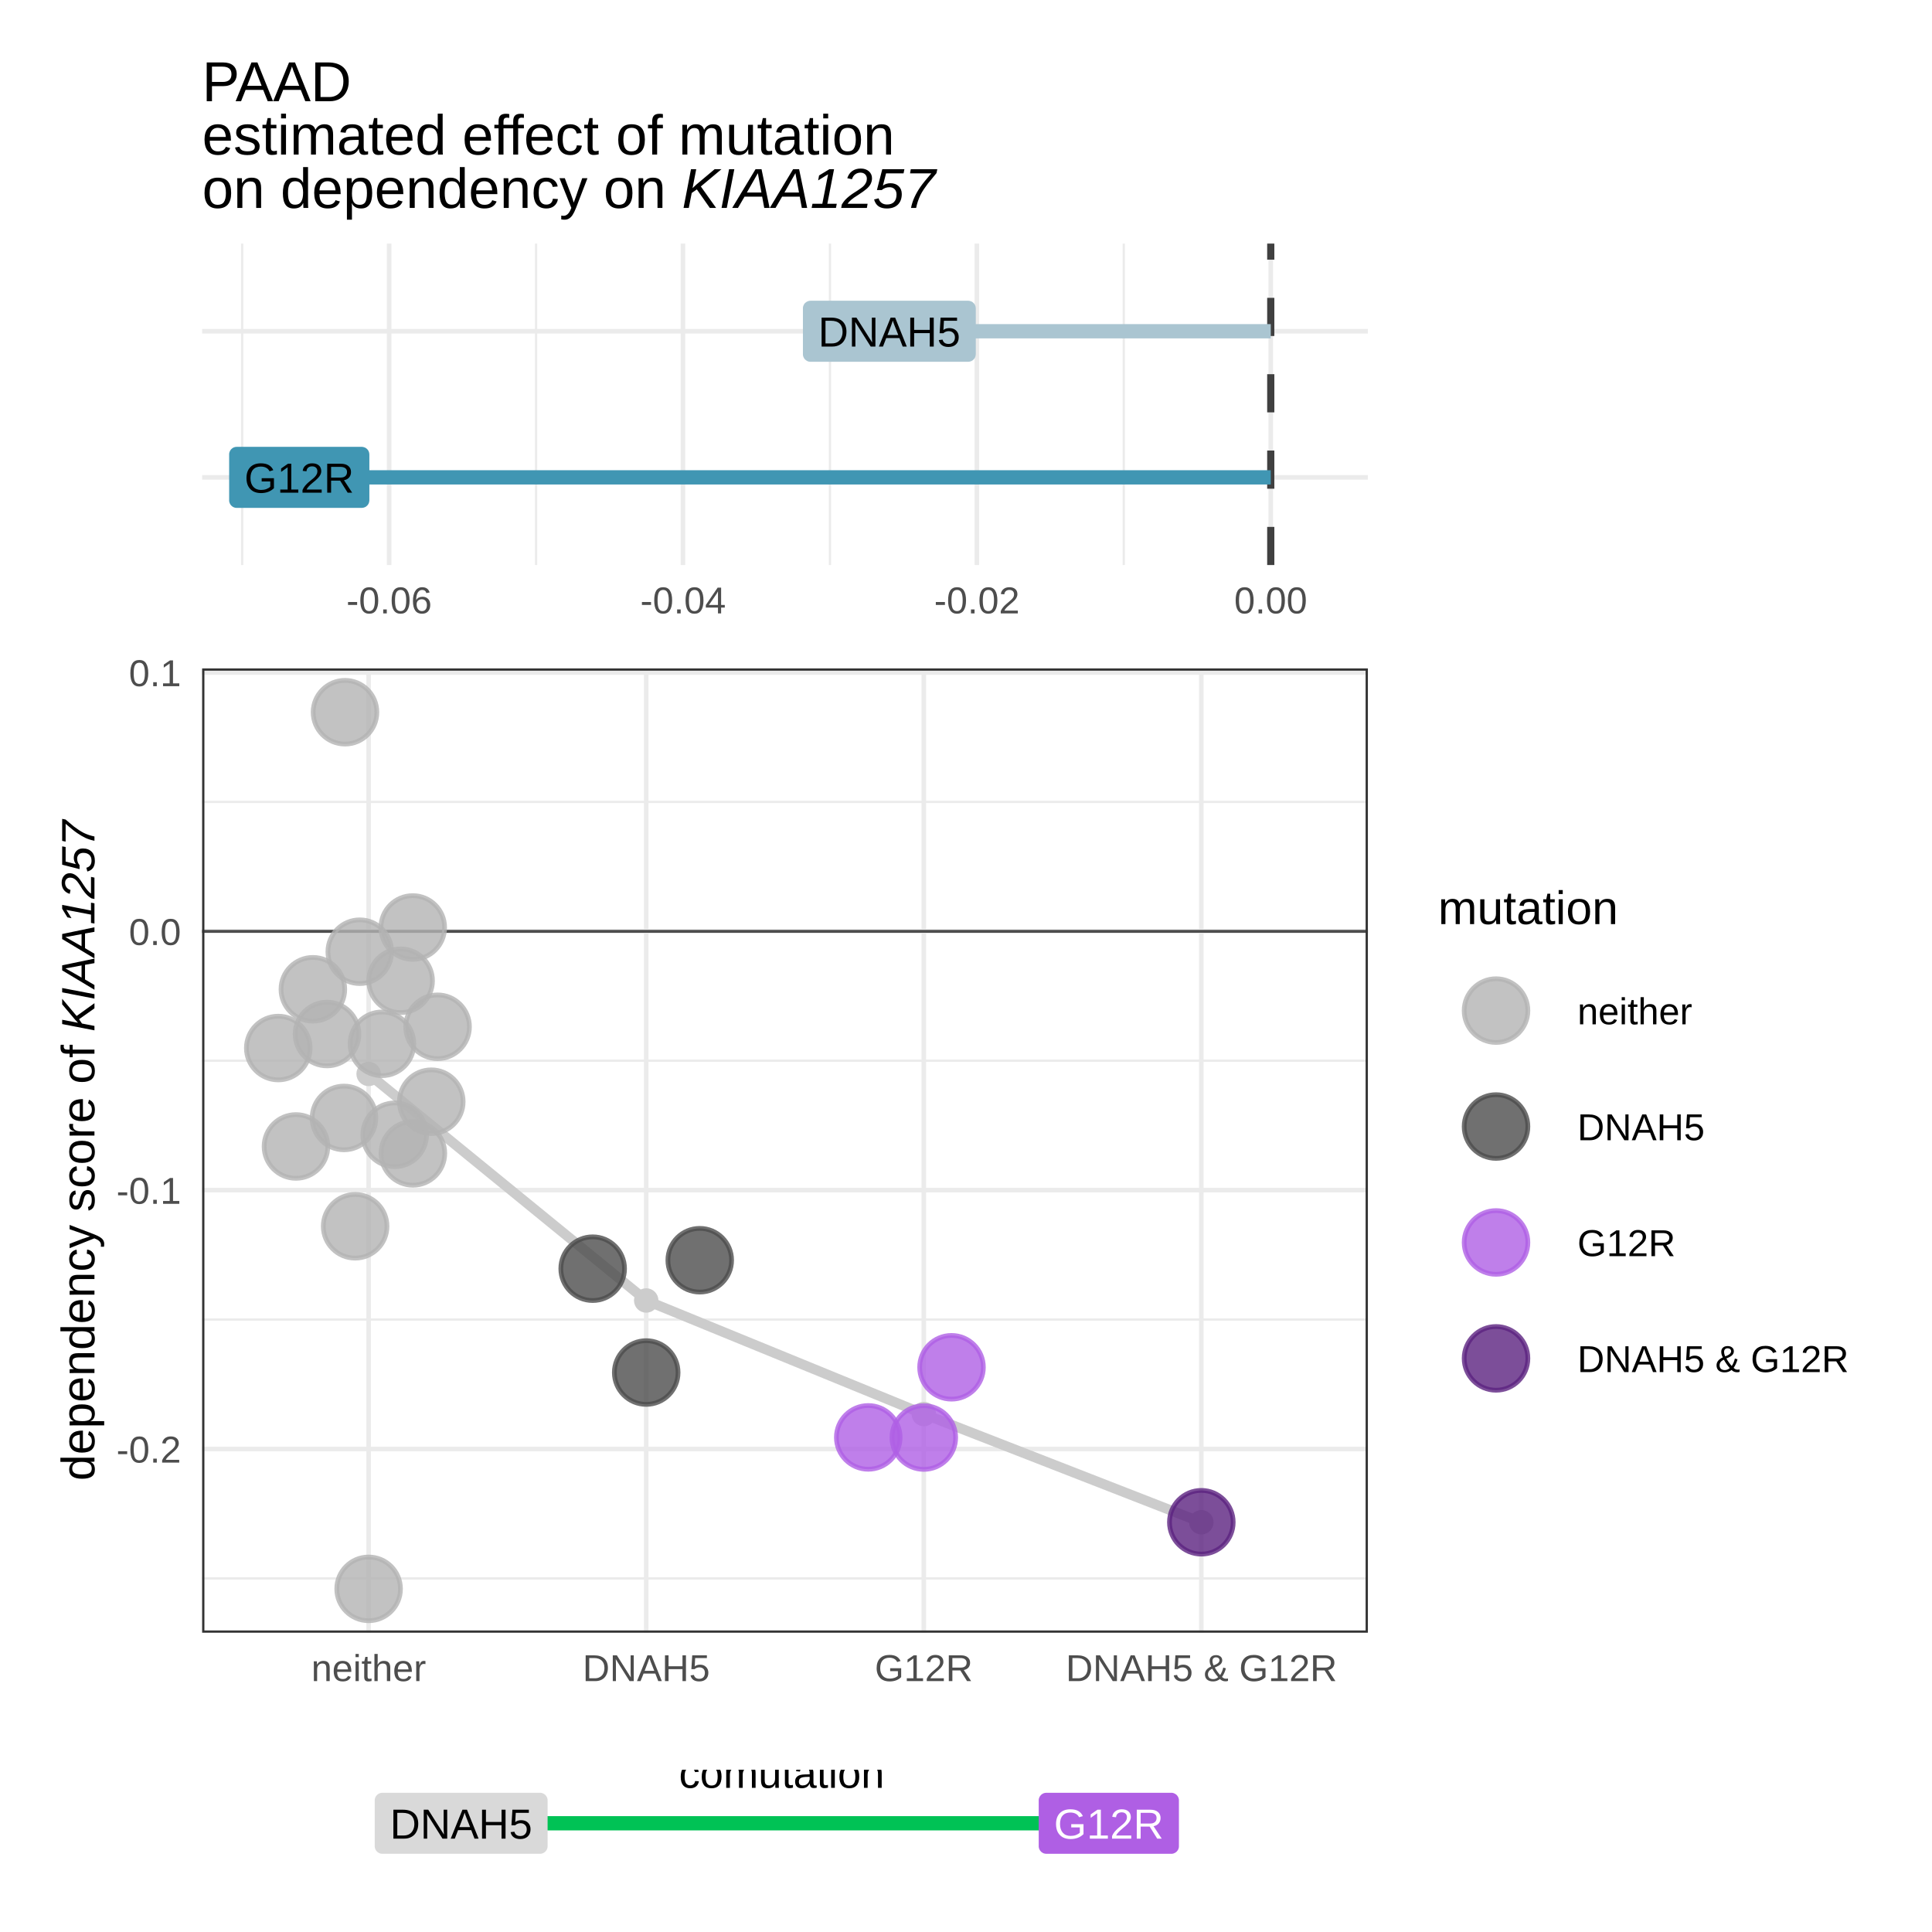
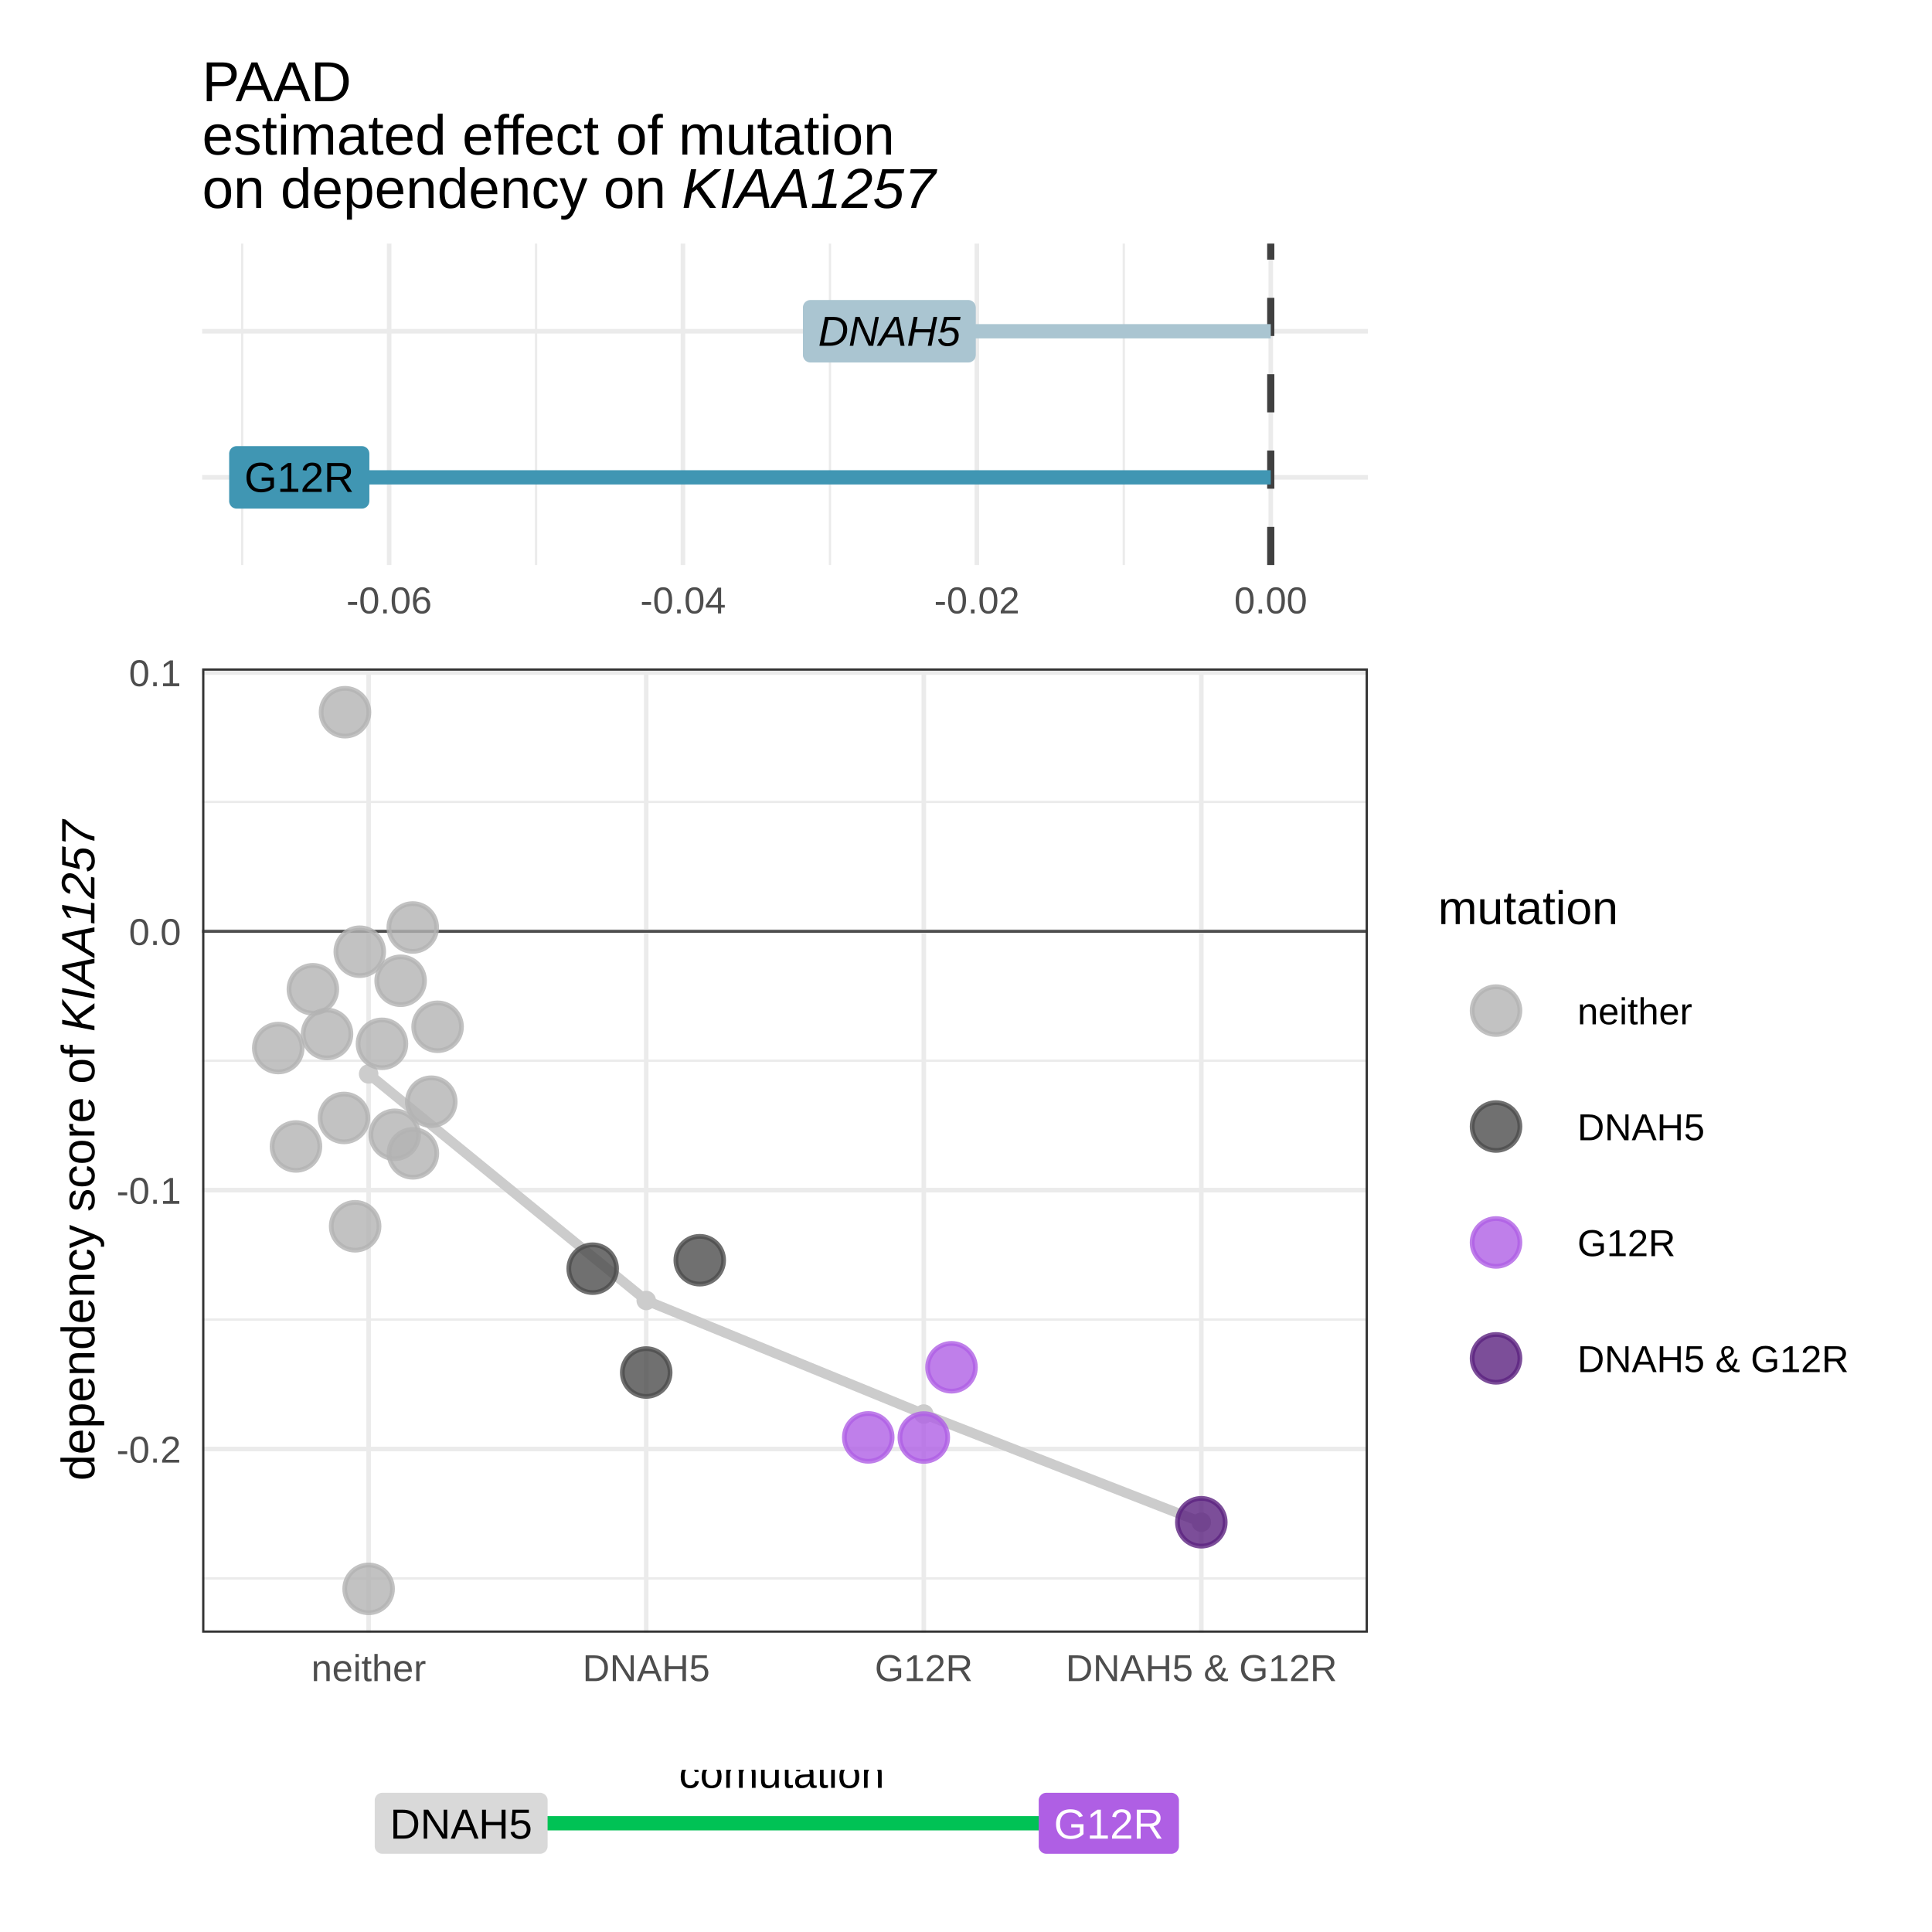
<svg xmlns="http://www.w3.org/2000/svg" viewBox="0 0 288.00 288.00">
  <defs>
    <style type="text/css">
    line, polyline, polygon, path, rect, circle {
      fill: none;
      stroke: #000000;
      stroke-linecap: round;
      stroke-linejoin: round;
      stroke-miterlimit: 10.00;
    }
  </style>
  </defs>
  <rect width="100%" height="100%" style="stroke: none; fill: #FFFFFF;" />
  <rect x="0.00" y="0.00" width="288.00" height="288.00" style="stroke-width: 1.07; stroke: #FFFFFF; fill: #FFFFFF;" />
  <defs>
    <clipPath id="cpNS40OHwyODIuNTJ8OTYuMTV8NS40OA==">
      <rect x="5.48" y="5.48" width="277.04" height="90.67" />
    </clipPath>
  </defs>
  <defs>
    <clipPath id="cpMC4wMHwyODguMDB8Mjg4LjAwfDAuMDA=">
      <rect x="0.00" y="0.00" width="288.00" height="288.00" />
    </clipPath>
  </defs>
  <defs>
    <clipPath id="cpMzAuMTN8MjAzLjkxfDg0LjIzfDM2LjMx">
      <rect x="30.13" y="36.31" width="173.78" height="47.92" />
    </clipPath>
  </defs>
  <polyline points="36.10,84.23 36.10,36.31 " style="stroke-width: 0.34; stroke: #EBEBEB; stroke-linecap: butt;" clip-path="url(#cpMzAuMTN8MjAzLjkxfDg0LjIzfDM2LjMx)" />
  <polyline points="79.91,84.23 79.91,36.31 " style="stroke-width: 0.34; stroke: #EBEBEB; stroke-linecap: butt;" clip-path="url(#cpMzAuMTN8MjAzLjkxfDg0LjIzfDM2LjMx)" />
  <polyline points="123.72,84.23 123.72,36.31 " style="stroke-width: 0.34; stroke: #EBEBEB; stroke-linecap: butt;" clip-path="url(#cpMzAuMTN8MjAzLjkxfDg0LjIzfDM2LjMx)" />
  <polyline points="167.52,84.23 167.52,36.31 " style="stroke-width: 0.34; stroke: #EBEBEB; stroke-linecap: butt;" clip-path="url(#cpMzAuMTN8MjAzLjkxfDg0LjIzfDM2LjMx)" />
  <polyline points="30.13,71.16 203.91,71.16 " style="stroke-width: 0.68; stroke: #EBEBEB; stroke-linecap: butt;" clip-path="url(#cpMzAuMTN8MjAzLjkxfDg0LjIzfDM2LjMx)" />
  <polyline points="30.13,49.38 203.91,49.38 " style="stroke-width: 0.68; stroke: #EBEBEB; stroke-linecap: butt;" clip-path="url(#cpMzAuMTN8MjAzLjkxfDg0LjIzfDM2LjMx)" />
  <polyline points="58.01,84.23 58.01,36.31 " style="stroke-width: 0.68; stroke: #EBEBEB; stroke-linecap: butt;" clip-path="url(#cpMzAuMTN8MjAzLjkxfDg0LjIzfDM2LjMx)" />
  <polyline points="101.81,84.23 101.81,36.31 " style="stroke-width: 0.68; stroke: #EBEBEB; stroke-linecap: butt;" clip-path="url(#cpMzAuMTN8MjAzLjkxfDg0LjIzfDM2LjMx)" />
  <polyline points="145.62,84.23 145.62,36.31 " style="stroke-width: 0.68; stroke: #EBEBEB; stroke-linecap: butt;" clip-path="url(#cpMzAuMTN8MjAzLjkxfDg0LjIzfDM2LjMx)" />
  <polyline points="189.43,84.23 189.43,36.31 " style="stroke-width: 0.68; stroke: #EBEBEB; stroke-linecap: butt;" clip-path="url(#cpMzAuMTN8MjAzLjkxfDg0LjIzfDM2LjMx)" />
  <line x1="189.43" y1="84.23" x2="189.43" y2="36.31" style="stroke-width: 1.07; stroke: #404040; stroke-dasharray: 5.69,5.69; stroke-linecap: butt;" clip-path="url(#cpMzAuMTN8MjAzLjkxfDg0LjIzfDM2LjMx)" />
  <line x1="44.61" y1="71.16" x2="189.43" y2="71.16" style="stroke-width: 2.13; stroke: #4096B3; stroke-linecap: butt;" clip-path="url(#cpMzAuMTN8MjAzLjkxfDg0LjIzfDM2LjMx)" />
  <line x1="132.57" y1="49.38" x2="189.43" y2="49.38" style="stroke-width: 2.13; stroke: #AAC5D1; stroke-linecap: butt;" clip-path="url(#cpMzAuMTN8MjAzLjkxfDg0LjIzfDM2LjMx)" />
-   <polygon points="35.29,75.71 53.93,75.71 53.88,75.71 54.06,75.70 54.24,75.66 54.41,75.60 54.57,75.51 54.71,75.39 54.83,75.26 54.93,75.10 55.00,74.93 55.04,74.76 55.06,74.58 55.06,74.58 55.06,67.75 55.06,67.75 55.04,67.56 55.00,67.39 54.93,67.22 54.83,67.06 54.71,66.93 54.57,66.81 54.41,66.72 54.24,66.66 54.06,66.62 53.93,66.61 35.29,66.61 35.43,66.62 35.25,66.61 35.07,66.63 34.89,66.68 34.72,66.76 34.57,66.87 34.44,66.99 34.33,67.14 34.25,67.30 34.19,67.47 34.16,67.65 34.16,67.75 34.16,74.58 34.16,74.48 34.16,74.67 34.19,74.85 34.25,75.02 34.33,75.18 34.44,75.33 34.57,75.45 34.72,75.56 34.89,75.64 35.07,75.69 35.25,75.71 " style="stroke-width: 0.00; stroke: none; fill: #4096B3;" clip-path="url(#cpMzAuMTN8MjAzLjkxfDg0LjIzfDM2LjMx)" />
+   <polygon points="35.29,75.82 53.93,75.82 53.88,75.82 54.06,75.81 54.24,75.78 54.41,75.71 54.57,75.62 54.71,75.51 54.83,75.37 54.93,75.22 55.00,75.05 55.04,74.87 55.06,74.69 55.06,74.69 55.06,67.63 55.06,67.63 55.04,67.45 55.00,67.27 54.93,67.11 54.83,66.95 54.71,66.81 54.57,66.70 54.41,66.61 54.24,66.54 54.06,66.51 53.93,66.50 35.29,66.50 35.43,66.51 35.25,66.50 35.07,66.52 34.89,66.57 34.72,66.65 34.57,66.75 34.44,66.88 34.33,67.03 34.25,67.19 34.19,67.36 34.16,67.54 34.16,67.63 34.16,74.69 34.16,74.60 34.16,74.78 34.19,74.96 34.25,75.13 34.33,75.29 34.44,75.44 34.57,75.57 34.72,75.67 34.89,75.75 35.07,75.80 35.25,75.82 " style="stroke-width: 0.00; fill: #4096B3;" clip-path="url(#cpMzAuMTN8MjAzLjkxfDg0LjIzfDM2LjMx)" />
  <g clip-path="url(#cpMzAuMTN8MjAzLjkxfDg0LjIzfDM2LjMx)">
-     <text x="36.43" y="73.44" style="font-size: 6.26px; font-family: Arial;" textLength="16.37px" lengthAdjust="spacingAndGlyphs">G12R</text>
-   </g>
-   <polygon points="120.82,53.93 144.32,53.93 144.28,53.93 144.46,53.92 144.64,53.88 144.81,53.82 144.97,53.73 145.11,53.61 145.23,53.48 145.33,53.32 145.40,53.15 145.44,52.98 145.46,52.80 145.46,52.80 145.46,45.97 145.46,45.97 145.44,45.78 145.40,45.61 145.33,45.44 145.23,45.28 145.11,45.15 144.97,45.03 144.81,44.94 144.64,44.88 144.46,44.84 144.32,44.83 120.82,44.83 120.96,44.84 120.78,44.83 120.60,44.85 120.42,44.91 120.26,44.98 120.11,45.09 119.97,45.21 119.86,45.36 119.78,45.52 119.72,45.69 119.69,45.87 119.69,45.97 119.69,52.80 119.69,52.70 119.69,52.89 119.72,53.07 119.78,53.24 119.86,53.40 119.97,53.55 120.11,53.67 120.26,53.78 120.42,53.86 120.60,53.91 120.78,53.93 " style="stroke-width: 0.00; stroke: none; fill: #AAC5D1;" clip-path="url(#cpMzAuMTN8MjAzLjkxfDg0LjIzfDM2LjMx)" />
+     <text x="36.43" y="73.33" style="font-size: 6.26px; font-family: Arial;" textLength="16.37px" lengthAdjust="spacingAndGlyphs">G12R</text>
+   </g>
+   <polygon points="120.82,54.04 144.32,54.04 144.28,54.04 144.46,54.03 144.64,54.00 144.81,53.93 144.97,53.84 145.11,53.73 145.23,53.59 145.33,53.44 145.40,53.27 145.44,53.09 145.46,52.91 145.46,52.91 145.46,45.85 145.46,45.85 145.44,45.67 145.40,45.49 145.33,45.33 145.23,45.17 145.11,45.03 144.97,44.92 144.81,44.83 144.64,44.76 144.46,44.73 144.32,44.72 120.82,44.72 120.96,44.73 120.78,44.72 120.60,44.74 120.42,44.79 120.26,44.87 120.11,44.97 119.97,45.10 119.86,45.25 119.78,45.41 119.72,45.58 119.69,45.76 119.69,45.85 119.69,52.91 119.69,52.82 119.69,53.00 119.72,53.18 119.78,53.35 119.86,53.51 119.97,53.66 120.11,53.79 120.26,53.89 120.42,53.97 120.60,54.02 120.78,54.04 " style="stroke-width: 0.00; fill: #AAC5D1;" clip-path="url(#cpMzAuMTN8MjAzLjkxfDg0LjIzfDM2LjMx)" />
  <g clip-path="url(#cpMzAuMTN8MjAzLjkxfDg0LjIzfDM2LjMx)">
-     <text x="121.96" y="51.66" style="font-size: 6.26px; font-family: Arial;" textLength="21.23px" lengthAdjust="spacingAndGlyphs">DNAH5</text>
+     <text x="121.96" y="51.55" style="font-size: 6.26px; font-style: italic; font-family: Arial;" textLength="21.23px" lengthAdjust="spacingAndGlyphs">DNAH5</text>
  </g>
  <defs>
    <clipPath id="cpMC4wMHwyODguMDB8Mjg4LjAwfDAuMDA=">
      <rect x="0.00" y="0.00" width="288.00" height="288.00" />
    </clipPath>
  </defs>
  <g clip-path="url(#cpMC4wMHwyODguMDB8Mjg4LjAwfDAuMDA=)">
    <text x="51.63" y="91.44" style="font-size: 5.60px; fill: #4D4D4D; font-family: Arial;" textLength="12.75px" lengthAdjust="spacingAndGlyphs">-0.06</text>
  </g>
  <g clip-path="url(#cpMC4wMHwyODguMDB8Mjg4LjAwfDAuMDA=)">
    <text x="95.44" y="91.44" style="font-size: 5.60px; fill: #4D4D4D; font-family: Arial;" textLength="12.75px" lengthAdjust="spacingAndGlyphs">-0.04</text>
  </g>
  <g clip-path="url(#cpMC4wMHwyODguMDB8Mjg4LjAwfDAuMDA=)">
    <text x="139.25" y="91.44" style="font-size: 5.60px; fill: #4D4D4D; font-family: Arial;" textLength="12.75px" lengthAdjust="spacingAndGlyphs">-0.02</text>
  </g>
  <g clip-path="url(#cpMC4wMHwyODguMDB8Mjg4LjAwfDAuMDA=)">
    <text x="183.98" y="91.44" style="font-size: 5.60px; fill: #4D4D4D; font-family: Arial;" textLength="10.89px" lengthAdjust="spacingAndGlyphs">0.00</text>
  </g>
  <g clip-path="url(#cpMC4wMHwyODguMDB8Mjg4LjAwfDAuMDA=)">
    <text x="30.13" y="15.09" style="font-size: 8.40px; font-family: Arial;" textLength="22.89px" lengthAdjust="spacingAndGlyphs">PAAD</text>
  </g>
  <g clip-path="url(#cpMC4wMHwyODguMDB8Mjg4LjAwfDAuMDA=)">
    <text x="30.13" y="23.04" style="font-size: 8.40px; font-family: Arial;" textLength="36.44px" lengthAdjust="spacingAndGlyphs">estimated</text>
  </g>
  <g clip-path="url(#cpMC4wMHwyODguMDB8Mjg4LjAwfDAuMDA=)">
    <text x="68.90" y="23.04" style="font-size: 8.40px; font-family: Arial;" textLength="20.56px" lengthAdjust="spacingAndGlyphs">effect</text>
  </g>
  <g clip-path="url(#cpMC4wMHwyODguMDB8Mjg4LjAwfDAuMDA=)">
    <text x="91.80" y="23.04" style="font-size: 8.40px; font-family: Arial;" textLength="7.01px" lengthAdjust="spacingAndGlyphs">of</text>
  </g>
  <g clip-path="url(#cpMC4wMHwyODguMDB8Mjg4LjAwfDAuMDA=)">
    <text x="101.15" y="23.04" style="font-size: 8.40px; font-family: Arial;" textLength="32.24px" lengthAdjust="spacingAndGlyphs">mutation</text>
  </g>
  <g clip-path="url(#cpMC4wMHwyODguMDB8Mjg4LjAwfDAuMDA=)">
    <text x="30.13" y="31.00" style="font-size: 8.40px; font-family: Arial;" textLength="9.35px" lengthAdjust="spacingAndGlyphs">on</text>
  </g>
  <g clip-path="url(#cpMC4wMHwyODguMDB8Mjg4LjAwfDAuMDA=)">
    <text x="41.81" y="31.00" style="font-size: 8.40px; font-family: Arial;" textLength="45.80px" lengthAdjust="spacingAndGlyphs">dependency</text>
  </g>
  <g clip-path="url(#cpMC4wMHwyODguMDB8Mjg4LjAwfDAuMDA=)">
    <text x="89.95" y="31.00" style="font-size: 8.40px; font-family: Arial;" textLength="9.35px" lengthAdjust="spacingAndGlyphs">on</text>
  </g>
  <g clip-path="url(#cpMC4wMHwyODguMDB8Mjg4LjAwfDAuMDA=)">
    <text x="101.63" y="31.00" style="font-size: 8.40px; font-style: italic; font-family: Arial;" textLength="37.85px" lengthAdjust="spacingAndGlyphs">KIAA1257</text>
  </g>
  <defs>
    <clipPath id="cpNS40OHwyODIuNTJ8MjU1LjMxfDk2LjE1">
      <rect x="5.48" y="96.15" width="277.04" height="159.16" />
    </clipPath>
  </defs>
  <rect x="5.48" y="96.15" width="277.04" height="159.16" style="stroke-width: 0.68; stroke: #FFFFFF; fill: #FFFFFF;" clip-path="url(#cpNS40OHwyODIuNTJ8MjU1LjMxfDk2LjE1)" />
  <defs>
    <clipPath id="cpMC4wMHwyODguMDB8Mjg4LjAwfDAuMDA=">
      <rect x="0.00" y="0.00" width="288.00" height="288.00" />
    </clipPath>
  </defs>
  <defs>
    <clipPath id="cpMzAuMTN8MjAzLjkxfDI0My4zOHw5OS42NA==">
      <rect x="30.13" y="99.64" width="173.78" height="143.75" />
    </clipPath>
  </defs>
  <rect x="30.13" y="99.64" width="173.78" height="143.75" style="stroke-width: 0.68; stroke: none; fill: #FFFFFF;" clip-path="url(#cpMzAuMTN8MjAzLjkxfDI0My4zOHw5OS42NA==)" />
  <polyline points="30.13,235.29 203.91,235.29 " style="stroke-width: 0.34; stroke: #EBEBEB; stroke-linecap: butt;" clip-path="url(#cpMzAuMTN8MjAzLjkxfDI0My4zOHw5OS42NA==)" />
  <polyline points="30.13,196.70 203.91,196.70 " style="stroke-width: 0.34; stroke: #EBEBEB; stroke-linecap: butt;" clip-path="url(#cpMzAuMTN8MjAzLjkxfDI0My4zOHw5OS42NA==)" />
  <polyline points="30.13,158.12 203.91,158.12 " style="stroke-width: 0.34; stroke: #EBEBEB; stroke-linecap: butt;" clip-path="url(#cpMzAuMTN8MjAzLjkxfDI0My4zOHw5OS42NA==)" />
  <polyline points="30.13,119.54 203.91,119.54 " style="stroke-width: 0.34; stroke: #EBEBEB; stroke-linecap: butt;" clip-path="url(#cpMzAuMTN8MjAzLjkxfDI0My4zOHw5OS42NA==)" />
  <polyline points="30.13,216.00 203.91,216.00 " style="stroke-width: 0.68; stroke: #EBEBEB; stroke-linecap: butt;" clip-path="url(#cpMzAuMTN8MjAzLjkxfDI0My4zOHw5OS42NA==)" />
  <polyline points="30.13,177.41 203.91,177.41 " style="stroke-width: 0.68; stroke: #EBEBEB; stroke-linecap: butt;" clip-path="url(#cpMzAuMTN8MjAzLjkxfDI0My4zOHw5OS42NA==)" />
  <polyline points="30.13,138.83 203.91,138.83 " style="stroke-width: 0.68; stroke: #EBEBEB; stroke-linecap: butt;" clip-path="url(#cpMzAuMTN8MjAzLjkxfDI0My4zOHw5OS42NA==)" />
  <polyline points="30.13,100.25 203.91,100.25 " style="stroke-width: 0.68; stroke: #EBEBEB; stroke-linecap: butt;" clip-path="url(#cpMzAuMTN8MjAzLjkxfDI0My4zOHw5OS42NA==)" />
  <polyline points="54.95,243.38 54.95,99.64 " style="stroke-width: 0.68; stroke: #EBEBEB; stroke-linecap: butt;" clip-path="url(#cpMzAuMTN8MjAzLjkxfDI0My4zOHw5OS42NA==)" />
  <polyline points="96.33,243.38 96.33,99.64 " style="stroke-width: 0.68; stroke: #EBEBEB; stroke-linecap: butt;" clip-path="url(#cpMzAuMTN8MjAzLjkxfDI0My4zOHw5OS42NA==)" />
  <polyline points="137.71,243.38 137.71,99.64 " style="stroke-width: 0.68; stroke: #EBEBEB; stroke-linecap: butt;" clip-path="url(#cpMzAuMTN8MjAzLjkxfDI0My4zOHw5OS42NA==)" />
  <polyline points="179.08,243.38 179.08,99.64 " style="stroke-width: 0.68; stroke: #EBEBEB; stroke-linecap: butt;" clip-path="url(#cpMzAuMTN8MjAzLjkxfDI0My4zOHw5OS42NA==)" />
  <line x1="30.13" y1="138.83" x2="203.91" y2="138.83" style="stroke-width: 0.43; stroke: #4D4D4D; stroke-linecap: butt;" clip-path="url(#cpMzAuMTN8MjAzLjkxfDI0My4zOHw5OS42NA==)" />
  <polyline points="54.95,160.09 96.33,193.86 137.71,210.79 179.08,226.92 " style="stroke-width: 1.49; stroke: #CCCCCC;" clip-path="url(#cpMzAuMTN8MjAzLjkxfDI0My4zOHw5OS42NA==)" />
-   <circle cx="54.95" cy="160.09" r="1.10pt" style="stroke-width: 0.71; stroke: #CCCCCC; fill: #CCCCCC;" clip-path="url(#cpMzAuMTN8MjAzLjkxfDI0My4zOHw5OS42NA==)" />
-   <circle cx="96.33" cy="193.86" r="1.10pt" style="stroke-width: 0.71; stroke: #CCCCCC; fill: #CCCCCC;" clip-path="url(#cpMzAuMTN8MjAzLjkxfDI0My4zOHw5OS42NA==)" />
-   <circle cx="137.71" cy="210.79" r="1.10pt" style="stroke-width: 0.71; stroke: #CCCCCC; fill: #CCCCCC;" clip-path="url(#cpMzAuMTN8MjAzLjkxfDI0My4zOHw5OS42NA==)" />
-   <circle cx="179.08" cy="226.92" r="1.10pt" style="stroke-width: 0.71; stroke: #CCCCCC; fill: #CCCCCC;" clip-path="url(#cpMzAuMTN8MjAzLjkxfDI0My4zOHw5OS42NA==)" />
-   <circle cx="61.53" cy="138.26" r="3.56pt" style="stroke-width: 0.71; stroke: #B3B3B3; stroke-opacity: 0.80; fill: #B3B3B3; fill-opacity: 0.80;" clip-path="url(#cpMzAuMTN8MjAzLjkxfDI0My4zOHw5OS42NA==)" />
-   <circle cx="41.48" cy="156.23" r="3.56pt" style="stroke-width: 0.71; stroke: #B3B3B3; stroke-opacity: 0.80; fill: #B3B3B3; fill-opacity: 0.80;" clip-path="url(#cpMzAuMTN8MjAzLjkxfDI0My4zOHw5OS42NA==)" />
-   <circle cx="58.84" cy="169.16" r="3.56pt" style="stroke-width: 0.71; stroke: #B3B3B3; stroke-opacity: 0.80; fill: #B3B3B3; fill-opacity: 0.80;" clip-path="url(#cpMzAuMTN8MjAzLjkxfDI0My4zOHw5OS42NA==)" />
-   <circle cx="129.43" cy="214.27" r="3.56pt" style="stroke-width: 0.71; stroke: #AF5FE4; stroke-opacity: 0.80; fill: #AF5FE4; fill-opacity: 0.80;" clip-path="url(#cpMzAuMTN8MjAzLjkxfDI0My4zOHw5OS42NA==)" />
-   <circle cx="54.95" cy="236.85" r="3.56pt" style="stroke-width: 0.71; stroke: #B3B3B3; stroke-opacity: 0.80; fill: #B3B3B3; fill-opacity: 0.80;" clip-path="url(#cpMzAuMTN8MjAzLjkxfDI0My4zOHw5OS42NA==)" />
-   <circle cx="61.55" cy="171.93" r="3.56pt" style="stroke-width: 0.71; stroke: #B3B3B3; stroke-opacity: 0.80; fill: #B3B3B3; fill-opacity: 0.80;" clip-path="url(#cpMzAuMTN8MjAzLjkxfDI0My4zOHw5OS42NA==)" />
-   <circle cx="48.75" cy="154.14" r="3.56pt" style="stroke-width: 0.71; stroke: #B3B3B3; stroke-opacity: 0.80; fill: #B3B3B3; fill-opacity: 0.80;" clip-path="url(#cpMzAuMTN8MjAzLjkxfDI0My4zOHw5OS42NA==)" />
-   <circle cx="51.28" cy="166.65" r="3.56pt" style="stroke-width: 0.71; stroke: #B3B3B3; stroke-opacity: 0.80; fill: #B3B3B3; fill-opacity: 0.80;" clip-path="url(#cpMzAuMTN8MjAzLjkxfDI0My4zOHw5OS42NA==)" />
-   <circle cx="56.94" cy="155.60" r="3.56pt" style="stroke-width: 0.71; stroke: #B3B3B3; stroke-opacity: 0.80; fill: #B3B3B3; fill-opacity: 0.80;" clip-path="url(#cpMzAuMTN8MjAzLjkxfDI0My4zOHw5OS42NA==)" />
-   <circle cx="88.35" cy="189.12" r="3.56pt" style="stroke-width: 0.71; stroke: #4D4D4D; stroke-opacity: 0.80; fill: #4D4D4D; fill-opacity: 0.80;" clip-path="url(#cpMzAuMTN8MjAzLjkxfDI0My4zOHw5OS42NA==)" />
-   <circle cx="59.72" cy="146.20" r="3.56pt" style="stroke-width: 0.71; stroke: #B3B3B3; stroke-opacity: 0.80; fill: #B3B3B3; fill-opacity: 0.80;" clip-path="url(#cpMzAuMTN8MjAzLjkxfDI0My4zOHw5OS42NA==)" />
-   <circle cx="179.08" cy="226.92" r="3.56pt" style="stroke-width: 0.71; stroke: #5B2280; stroke-opacity: 0.80; fill: #5B2280; fill-opacity: 0.80;" clip-path="url(#cpMzAuMTN8MjAzLjkxfDI0My4zOHw5OS42NA==)" />
-   <circle cx="104.31" cy="187.86" r="3.56pt" style="stroke-width: 0.71; stroke: #4D4D4D; stroke-opacity: 0.80; fill: #4D4D4D; fill-opacity: 0.80;" clip-path="url(#cpMzAuMTN8MjAzLjkxfDI0My4zOHw5OS42NA==)" />
-   <circle cx="137.71" cy="214.29" r="3.56pt" style="stroke-width: 0.71; stroke: #AF5FE4; stroke-opacity: 0.80; fill: #AF5FE4; fill-opacity: 0.80;" clip-path="url(#cpMzAuMTN8MjAzLjkxfDI0My4zOHw5OS42NA==)" />
-   <circle cx="64.29" cy="164.23" r="3.56pt" style="stroke-width: 0.71; stroke: #B3B3B3; stroke-opacity: 0.80; fill: #B3B3B3; fill-opacity: 0.80;" clip-path="url(#cpMzAuMTN8MjAzLjkxfDI0My4zOHw5OS42NA==)" />
-   <circle cx="51.43" cy="106.17" r="3.56pt" style="stroke-width: 0.71; stroke: #B3B3B3; stroke-opacity: 0.80; fill: #B3B3B3; fill-opacity: 0.80;" clip-path="url(#cpMzAuMTN8MjAzLjkxfDI0My4zOHw5OS42NA==)" />
-   <circle cx="141.84" cy="203.82" r="3.56pt" style="stroke-width: 0.71; stroke: #AF5FE4; stroke-opacity: 0.80; fill: #AF5FE4; fill-opacity: 0.80;" clip-path="url(#cpMzAuMTN8MjAzLjkxfDI0My4zOHw5OS42NA==)" />
-   <circle cx="65.23" cy="153.06" r="3.56pt" style="stroke-width: 0.71; stroke: #B3B3B3; stroke-opacity: 0.80; fill: #B3B3B3; fill-opacity: 0.80;" clip-path="url(#cpMzAuMTN8MjAzLjkxfDI0My4zOHw5OS42NA==)" />
-   <circle cx="52.94" cy="182.80" r="3.56pt" style="stroke-width: 0.71; stroke: #B3B3B3; stroke-opacity: 0.80; fill: #B3B3B3; fill-opacity: 0.80;" clip-path="url(#cpMzAuMTN8MjAzLjkxfDI0My4zOHw5OS42NA==)" />
-   <circle cx="53.63" cy="141.87" r="3.56pt" style="stroke-width: 0.71; stroke: #B3B3B3; stroke-opacity: 0.80; fill: #B3B3B3; fill-opacity: 0.80;" clip-path="url(#cpMzAuMTN8MjAzLjkxfDI0My4zOHw5OS42NA==)" />
-   <circle cx="96.33" cy="204.60" r="3.56pt" style="stroke-width: 0.71; stroke: #4D4D4D; stroke-opacity: 0.80; fill: #4D4D4D; fill-opacity: 0.80;" clip-path="url(#cpMzAuMTN8MjAzLjkxfDI0My4zOHw5OS42NA==)" />
-   <circle cx="46.64" cy="147.47" r="3.56pt" style="stroke-width: 0.71; stroke: #B3B3B3; stroke-opacity: 0.80; fill: #B3B3B3; fill-opacity: 0.80;" clip-path="url(#cpMzAuMTN8MjAzLjkxfDI0My4zOHw5OS42NA==)" />
-   <circle cx="44.12" cy="170.90" r="3.56pt" style="stroke-width: 0.71; stroke: #B3B3B3; stroke-opacity: 0.80; fill: #B3B3B3; fill-opacity: 0.80;" clip-path="url(#cpMzAuMTN8MjAzLjkxfDI0My4zOHw5OS42NA==)" />
+   <circle cx="54.95" cy="160.09" r="1.10" style="stroke-width: 0.71; stroke: #CCCCCC; fill: #CCCCCC;" clip-path="url(#cpMzAuMTN8MjAzLjkxfDI0My4zOHw5OS42NA==)" />
+   <circle cx="96.33" cy="193.86" r="1.10" style="stroke-width: 0.71; stroke: #CCCCCC; fill: #CCCCCC;" clip-path="url(#cpMzAuMTN8MjAzLjkxfDI0My4zOHw5OS42NA==)" />
+   <circle cx="137.71" cy="210.79" r="1.10" style="stroke-width: 0.71; stroke: #CCCCCC; fill: #CCCCCC;" clip-path="url(#cpMzAuMTN8MjAzLjkxfDI0My4zOHw5OS42NA==)" />
+   <circle cx="179.08" cy="226.92" r="1.10" style="stroke-width: 0.71; stroke: #CCCCCC; fill: #CCCCCC;" clip-path="url(#cpMzAuMTN8MjAzLjkxfDI0My4zOHw5OS42NA==)" />
+   <circle cx="61.53" cy="138.26" r="3.56" style="stroke-width: 0.71; stroke: #B3B3B3; stroke-opacity: 0.80; fill: #B3B3B3; fill-opacity: 0.80;" clip-path="url(#cpMzAuMTN8MjAzLjkxfDI0My4zOHw5OS42NA==)" />
+   <circle cx="41.48" cy="156.23" r="3.56" style="stroke-width: 0.71; stroke: #B3B3B3; stroke-opacity: 0.80; fill: #B3B3B3; fill-opacity: 0.80;" clip-path="url(#cpMzAuMTN8MjAzLjkxfDI0My4zOHw5OS42NA==)" />
+   <circle cx="58.84" cy="169.16" r="3.56" style="stroke-width: 0.71; stroke: #B3B3B3; stroke-opacity: 0.80; fill: #B3B3B3; fill-opacity: 0.80;" clip-path="url(#cpMzAuMTN8MjAzLjkxfDI0My4zOHw5OS42NA==)" />
+   <circle cx="129.43" cy="214.27" r="3.56" style="stroke-width: 0.71; stroke: #AF5FE4; stroke-opacity: 0.80; fill: #AF5FE4; fill-opacity: 0.80;" clip-path="url(#cpMzAuMTN8MjAzLjkxfDI0My4zOHw5OS42NA==)" />
+   <circle cx="54.95" cy="236.85" r="3.56" style="stroke-width: 0.71; stroke: #B3B3B3; stroke-opacity: 0.80; fill: #B3B3B3; fill-opacity: 0.80;" clip-path="url(#cpMzAuMTN8MjAzLjkxfDI0My4zOHw5OS42NA==)" />
+   <circle cx="61.55" cy="171.93" r="3.56" style="stroke-width: 0.71; stroke: #B3B3B3; stroke-opacity: 0.80; fill: #B3B3B3; fill-opacity: 0.80;" clip-path="url(#cpMzAuMTN8MjAzLjkxfDI0My4zOHw5OS42NA==)" />
+   <circle cx="48.75" cy="154.14" r="3.56" style="stroke-width: 0.71; stroke: #B3B3B3; stroke-opacity: 0.80; fill: #B3B3B3; fill-opacity: 0.80;" clip-path="url(#cpMzAuMTN8MjAzLjkxfDI0My4zOHw5OS42NA==)" />
+   <circle cx="51.28" cy="166.65" r="3.56" style="stroke-width: 0.71; stroke: #B3B3B3; stroke-opacity: 0.80; fill: #B3B3B3; fill-opacity: 0.80;" clip-path="url(#cpMzAuMTN8MjAzLjkxfDI0My4zOHw5OS42NA==)" />
+   <circle cx="56.94" cy="155.60" r="3.56" style="stroke-width: 0.71; stroke: #B3B3B3; stroke-opacity: 0.80; fill: #B3B3B3; fill-opacity: 0.80;" clip-path="url(#cpMzAuMTN8MjAzLjkxfDI0My4zOHw5OS42NA==)" />
+   <circle cx="88.35" cy="189.12" r="3.56" style="stroke-width: 0.71; stroke: #4D4D4D; stroke-opacity: 0.80; fill: #4D4D4D; fill-opacity: 0.80;" clip-path="url(#cpMzAuMTN8MjAzLjkxfDI0My4zOHw5OS42NA==)" />
+   <circle cx="59.72" cy="146.20" r="3.56" style="stroke-width: 0.71; stroke: #B3B3B3; stroke-opacity: 0.80; fill: #B3B3B3; fill-opacity: 0.80;" clip-path="url(#cpMzAuMTN8MjAzLjkxfDI0My4zOHw5OS42NA==)" />
+   <circle cx="179.08" cy="226.92" r="3.56" style="stroke-width: 0.71; stroke: #5B2280; stroke-opacity: 0.80; fill: #5B2280; fill-opacity: 0.80;" clip-path="url(#cpMzAuMTN8MjAzLjkxfDI0My4zOHw5OS42NA==)" />
+   <circle cx="104.31" cy="187.86" r="3.56" style="stroke-width: 0.71; stroke: #4D4D4D; stroke-opacity: 0.80; fill: #4D4D4D; fill-opacity: 0.80;" clip-path="url(#cpMzAuMTN8MjAzLjkxfDI0My4zOHw5OS42NA==)" />
+   <circle cx="137.71" cy="214.29" r="3.56" style="stroke-width: 0.71; stroke: #AF5FE4; stroke-opacity: 0.80; fill: #AF5FE4; fill-opacity: 0.80;" clip-path="url(#cpMzAuMTN8MjAzLjkxfDI0My4zOHw5OS42NA==)" />
+   <circle cx="64.29" cy="164.23" r="3.56" style="stroke-width: 0.71; stroke: #B3B3B3; stroke-opacity: 0.80; fill: #B3B3B3; fill-opacity: 0.80;" clip-path="url(#cpMzAuMTN8MjAzLjkxfDI0My4zOHw5OS42NA==)" />
+   <circle cx="51.43" cy="106.17" r="3.56" style="stroke-width: 0.71; stroke: #B3B3B3; stroke-opacity: 0.80; fill: #B3B3B3; fill-opacity: 0.80;" clip-path="url(#cpMzAuMTN8MjAzLjkxfDI0My4zOHw5OS42NA==)" />
+   <circle cx="141.84" cy="203.82" r="3.56" style="stroke-width: 0.71; stroke: #AF5FE4; stroke-opacity: 0.80; fill: #AF5FE4; fill-opacity: 0.80;" clip-path="url(#cpMzAuMTN8MjAzLjkxfDI0My4zOHw5OS42NA==)" />
+   <circle cx="65.23" cy="153.06" r="3.56" style="stroke-width: 0.71; stroke: #B3B3B3; stroke-opacity: 0.80; fill: #B3B3B3; fill-opacity: 0.80;" clip-path="url(#cpMzAuMTN8MjAzLjkxfDI0My4zOHw5OS42NA==)" />
+   <circle cx="52.94" cy="182.80" r="3.56" style="stroke-width: 0.71; stroke: #B3B3B3; stroke-opacity: 0.80; fill: #B3B3B3; fill-opacity: 0.80;" clip-path="url(#cpMzAuMTN8MjAzLjkxfDI0My4zOHw5OS42NA==)" />
+   <circle cx="53.63" cy="141.87" r="3.56" style="stroke-width: 0.71; stroke: #B3B3B3; stroke-opacity: 0.80; fill: #B3B3B3; fill-opacity: 0.80;" clip-path="url(#cpMzAuMTN8MjAzLjkxfDI0My4zOHw5OS42NA==)" />
+   <circle cx="96.33" cy="204.60" r="3.56" style="stroke-width: 0.71; stroke: #4D4D4D; stroke-opacity: 0.80; fill: #4D4D4D; fill-opacity: 0.80;" clip-path="url(#cpMzAuMTN8MjAzLjkxfDI0My4zOHw5OS42NA==)" />
+   <circle cx="46.64" cy="147.47" r="3.56" style="stroke-width: 0.71; stroke: #B3B3B3; stroke-opacity: 0.80; fill: #B3B3B3; fill-opacity: 0.80;" clip-path="url(#cpMzAuMTN8MjAzLjkxfDI0My4zOHw5OS42NA==)" />
+   <circle cx="44.12" cy="170.90" r="3.56" style="stroke-width: 0.71; stroke: #B3B3B3; stroke-opacity: 0.80; fill: #B3B3B3; fill-opacity: 0.80;" clip-path="url(#cpMzAuMTN8MjAzLjkxfDI0My4zOHw5OS42NA==)" />
  <rect x="30.13" y="99.64" width="173.78" height="143.75" style="stroke-width: 0.68; stroke: #333333;" clip-path="url(#cpMzAuMTN8MjAzLjkxfDI0My4zOHw5OS42NA==)" />
  <defs>
    <clipPath id="cpMC4wMHwyODguMDB8Mjg4LjAwfDAuMDA=">
      <rect x="0.00" y="0.00" width="288.00" height="288.00" />
    </clipPath>
  </defs>
  <g clip-path="url(#cpMC4wMHwyODguMDB8Mjg4LjAwfDAuMDA=)">
    <text x="17.35" y="218.03" style="font-size: 5.60px; fill: #4D4D4D; font-family: Arial;" textLength="9.64px" lengthAdjust="spacingAndGlyphs">-0.2</text>
  </g>
  <g clip-path="url(#cpMC4wMHwyODguMDB8Mjg4LjAwfDAuMDA=)">
    <text x="17.35" y="179.45" style="font-size: 5.60px; fill: #4D4D4D; font-family: Arial;" textLength="9.64px" lengthAdjust="spacingAndGlyphs">-0.1</text>
  </g>
  <g clip-path="url(#cpMC4wMHwyODguMDB8Mjg4LjAwfDAuMDA=)">
    <text x="19.21" y="140.87" style="font-size: 5.60px; fill: #4D4D4D; font-family: Arial;" textLength="7.78px" lengthAdjust="spacingAndGlyphs">0.0</text>
  </g>
  <g clip-path="url(#cpMC4wMHwyODguMDB8Mjg4LjAwfDAuMDA=)">
    <text x="19.21" y="102.29" style="font-size: 5.60px; fill: #4D4D4D; font-family: Arial;" textLength="7.78px" lengthAdjust="spacingAndGlyphs">0.1</text>
  </g>
  <g clip-path="url(#cpMC4wMHwyODguMDB8Mjg4LjAwfDAuMDA=)">
    <text x="46.40" y="250.60" style="font-size: 5.60px; fill: #4D4D4D; font-family: Arial;" textLength="17.10px" lengthAdjust="spacingAndGlyphs">neither</text>
  </g>
  <g clip-path="url(#cpMC4wMHwyODguMDB8Mjg4LjAwfDAuMDA=)">
    <text x="86.85" y="250.60" style="font-size: 5.60px; fill: #4D4D4D; font-family: Arial;" textLength="18.96px" lengthAdjust="spacingAndGlyphs">DNAH5</text>
  </g>
  <g clip-path="url(#cpMC4wMHwyODguMDB8Mjg4LjAwfDAuMDA=)">
    <text x="130.40" y="250.60" style="font-size: 5.60px; fill: #4D4D4D; font-family: Arial;" textLength="14.61px" lengthAdjust="spacingAndGlyphs">G12R</text>
  </g>
  <g clip-path="url(#cpMC4wMHwyODguMDB8Mjg4LjAwfDAuMDA=)">
    <text x="158.88" y="250.60" style="font-size: 5.60px; fill: #4D4D4D; font-family: Arial;" textLength="40.41px" lengthAdjust="spacingAndGlyphs">DNAH5 &amp; G12R</text>
  </g>
  <g clip-path="url(#cpMC4wMHwyODguMDB8Mjg4LjAwfDAuMDA=)">
    <text transform="translate(14.08,220.73) rotate(-90)" style="font-size: 7.00px; font-family: Arial;" textLength="38.14px" lengthAdjust="spacingAndGlyphs">dependency</text>
  </g>
  <g clip-path="url(#cpMC4wMHwyODguMDB8Mjg4LjAwfDAuMDA=)">
    <text transform="translate(14.08,180.65) rotate(-90)" style="font-size: 7.00px; font-family: Arial;" textLength="17.11px" lengthAdjust="spacingAndGlyphs">score</text>
  </g>
  <g clip-path="url(#cpMC4wMHwyODguMDB8Mjg4LjAwfDAuMDA=)">
    <text transform="translate(14.08,161.59) rotate(-90)" style="font-size: 7.00px; font-family: Arial;" textLength="5.84px" lengthAdjust="spacingAndGlyphs">of</text>
  </g>
  <g clip-path="url(#cpMC4wMHwyODguMDB8Mjg4LjAwfDAuMDA=)">
    <text transform="translate(14.08,153.81) rotate(-90)" style="font-size: 7.00px; font-style: italic; font-family: Arial;" textLength="31.52px" lengthAdjust="spacingAndGlyphs">KIAA1257</text>
  </g>
  <rect x="210.88" y="128.40" width="68.15" height="86.22" style="stroke-width: 0.68; stroke: none; fill: #FFFFFF;" clip-path="url(#cpMC4wMHwyODguMDB8Mjg4LjAwfDAuMDA=)" />
  <g clip-path="url(#cpMC4wMHwyODguMDB8Mjg4LjAwfDAuMDA=)">
    <text x="214.37" y="137.76" style="font-size: 7.00px; font-family: Arial;" textLength="26.84px" lengthAdjust="spacingAndGlyphs">mutation</text>
  </g>
  <rect x="214.37" y="142.01" width="17.28" height="17.28" style="stroke-width: 0.68; stroke: none; fill: #FFFFFF;" clip-path="url(#cpMC4wMHwyODguMDB8Mjg4LjAwfDAuMDA=)" />
-   <circle cx="223.01" cy="150.65" r="3.56pt" style="stroke-width: 0.71; stroke: #B3B3B3; stroke-opacity: 0.80; fill: #B3B3B3; fill-opacity: 0.80;" clip-path="url(#cpMC4wMHwyODguMDB8Mjg4LjAwfDAuMDA=)" />
+   <circle cx="223.01" cy="150.65" r="3.56" style="stroke-width: 0.71; stroke: #B3B3B3; stroke-opacity: 0.80; fill: #B3B3B3; fill-opacity: 0.80;" clip-path="url(#cpMC4wMHwyODguMDB8Mjg4LjAwfDAuMDA=)" />
  <rect x="214.37" y="159.29" width="17.28" height="17.28" style="stroke-width: 0.68; stroke: none; fill: #FFFFFF;" clip-path="url(#cpMC4wMHwyODguMDB8Mjg4LjAwfDAuMDA=)" />
-   <circle cx="223.01" cy="167.93" r="3.56pt" style="stroke-width: 0.71; stroke: #4D4D4D; stroke-opacity: 0.80; fill: #4D4D4D; fill-opacity: 0.80;" clip-path="url(#cpMC4wMHwyODguMDB8Mjg4LjAwfDAuMDA=)" />
+   <circle cx="223.01" cy="167.93" r="3.56" style="stroke-width: 0.71; stroke: #4D4D4D; stroke-opacity: 0.80; fill: #4D4D4D; fill-opacity: 0.80;" clip-path="url(#cpMC4wMHwyODguMDB8Mjg4LjAwfDAuMDA=)" />
  <rect x="214.37" y="176.57" width="17.28" height="17.28" style="stroke-width: 0.68; stroke: none; fill: #FFFFFF;" clip-path="url(#cpMC4wMHwyODguMDB8Mjg4LjAwfDAuMDA=)" />
-   <circle cx="223.01" cy="185.21" r="3.56pt" style="stroke-width: 0.71; stroke: #AF5FE4; stroke-opacity: 0.80; fill: #AF5FE4; fill-opacity: 0.80;" clip-path="url(#cpMC4wMHwyODguMDB8Mjg4LjAwfDAuMDA=)" />
+   <circle cx="223.01" cy="185.21" r="3.56" style="stroke-width: 0.71; stroke: #AF5FE4; stroke-opacity: 0.80; fill: #AF5FE4; fill-opacity: 0.80;" clip-path="url(#cpMC4wMHwyODguMDB8Mjg4LjAwfDAuMDA=)" />
  <rect x="214.37" y="193.85" width="17.28" height="17.28" style="stroke-width: 0.68; stroke: none; fill: #FFFFFF;" clip-path="url(#cpMC4wMHwyODguMDB8Mjg4LjAwfDAuMDA=)" />
-   <circle cx="223.01" cy="202.49" r="3.56pt" style="stroke-width: 0.71; stroke: #5B2280; stroke-opacity: 0.80; fill: #5B2280; fill-opacity: 0.80;" clip-path="url(#cpMC4wMHwyODguMDB8Mjg4LjAwfDAuMDA=)" />
+   <circle cx="223.01" cy="202.49" r="3.56" style="stroke-width: 0.71; stroke: #5B2280; stroke-opacity: 0.80; fill: #5B2280; fill-opacity: 0.80;" clip-path="url(#cpMC4wMHwyODguMDB8Mjg4LjAwfDAuMDA=)" />
  <g clip-path="url(#cpMC4wMHwyODguMDB8Mjg4LjAwfDAuMDA=)">
    <text x="235.14" y="152.69" style="font-size: 5.60px; font-family: Arial;" textLength="17.10px" lengthAdjust="spacingAndGlyphs">neither</text>
  </g>
  <g clip-path="url(#cpMC4wMHwyODguMDB8Mjg4LjAwfDAuMDA=)">
    <text x="235.14" y="169.97" style="font-size: 5.60px; font-family: Arial;" textLength="18.96px" lengthAdjust="spacingAndGlyphs">DNAH5</text>
  </g>
  <g clip-path="url(#cpMC4wMHwyODguMDB8Mjg4LjAwfDAuMDA=)">
    <text x="235.14" y="187.25" style="font-size: 5.60px; font-family: Arial;" textLength="14.61px" lengthAdjust="spacingAndGlyphs">G12R</text>
  </g>
  <g clip-path="url(#cpMC4wMHwyODguMDB8Mjg4LjAwfDAuMDA=)">
    <text x="235.14" y="204.53" style="font-size: 5.60px; font-family: Arial;" textLength="40.41px" lengthAdjust="spacingAndGlyphs">DNAH5 &amp; G12R</text>
  </g>
  <defs>
    <clipPath id="cpNS40OHwyODIuNTJ8MjgyLjUyfDI1NS4zMQ==">
      <rect x="5.48" y="255.31" width="277.04" height="27.22" />
    </clipPath>
  </defs>
  <rect x="5.48" y="255.31" width="277.04" height="27.22" style="stroke-width: 1.07; stroke: none; fill: #FFFFFF;" clip-path="url(#cpNS40OHwyODIuNTJ8MjgyLjUyfDI1NS4zMQ==)" />
  <defs>
    <clipPath id="cpMC4wMHwyODguMDB8Mjg4LjAwfDAuMDA=">
      <rect x="0.00" y="0.00" width="288.00" height="288.00" />
    </clipPath>
  </defs>
  <defs>
    <clipPath id="cpMzAuMTN8MjAzLjkxfDI3OS43OHwyNjMuODE=">
      <rect x="30.13" y="263.81" width="173.78" height="15.97" />
    </clipPath>
  </defs>
  <polyline points="165.29,271.79 164.32,271.79 163.34,271.79 162.37,271.79 161.39,271.79 160.42,271.79 159.44,271.79 158.46,271.79 157.49,271.79 156.51,271.79 155.54,271.79 154.56,271.79 153.59,271.79 152.61,271.79 151.64,271.79 150.66,271.79 149.69,271.79 148.71,271.79 147.74,271.79 146.76,271.79 145.79,271.79 144.81,271.79 143.84,271.79 142.86,271.79 141.89,271.79 140.91,271.79 139.94,271.79 138.96,271.79 137.99,271.79 137.01,271.79 136.03,271.79 135.06,271.79 134.08,271.79 133.11,271.79 132.13,271.79 131.16,271.79 130.18,271.79 129.21,271.79 128.23,271.79 127.26,271.79 126.28,271.79 125.31,271.79 124.33,271.79 123.36,271.79 122.38,271.79 121.41,271.79 120.43,271.79 119.46,271.79 118.48,271.79 117.51,271.79 116.53,271.79 115.56,271.79 114.58,271.79 113.60,271.79 112.63,271.79 111.65,271.79 110.68,271.79 109.70,271.79 108.73,271.79 107.75,271.79 106.78,271.79 105.80,271.79 104.83,271.79 103.85,271.79 102.88,271.79 101.90,271.79 100.93,271.79 99.95,271.79 98.98,271.79 98.00,271.79 97.03,271.79 96.05,271.79 95.08,271.79 94.10,271.79 93.13,271.79 92.15,271.79 91.18,271.79 90.20,271.79 89.22,271.79 88.25,271.79 87.27,271.79 86.30,271.79 85.32,271.79 84.35,271.79 83.37,271.79 82.40,271.79 81.42,271.79 80.45,271.79 79.47,271.79 78.50,271.79 77.52,271.79 76.55,271.79 75.57,271.79 74.60,271.79 73.62,271.79 72.65,271.79 71.67,271.79 70.70,271.79 69.72,271.79 68.75,271.79 " style="stroke-width: 2.13; stroke: #00C255; stroke-linecap: butt;" clip-path="url(#cpMzAuMTN8MjAzLjkxfDI3OS43OHwyNjMuODE=)" />
  <g clip-path="url(#cpMzAuMTN8MjAzLjkxfDI3OS43OHwyNjMuODE=)">
    <text x="105.21" y="260.50" style="font-size: 6.26px; font-family: Arial;" textLength="22.64px" lengthAdjust="spacingAndGlyphs">reduced</text>
  </g>
  <g clip-path="url(#cpMzAuMTN8MjAzLjkxfDI3OS43OHwyNjMuODE=)">
    <text x="101.21" y="266.51" style="font-size: 6.26px; font-family: Arial;" textLength="30.65px" lengthAdjust="spacingAndGlyphs">comutation</text>
  </g>
  <polygon points="155.97,276.34 174.61,276.34 174.56,276.34 174.74,276.34 174.92,276.30 175.09,276.23 175.25,276.14 175.39,276.03 175.51,275.89 175.61,275.74 175.68,275.57 175.73,275.39 175.74,275.21 175.74,275.21 175.74,268.38 175.74,268.38 175.73,268.20 175.68,268.02 175.61,267.85 175.51,267.70 175.39,267.56 175.25,267.45 175.09,267.36 174.92,267.29 174.74,267.25 174.61,267.25 155.97,267.25 156.11,267.25 155.93,267.25 155.75,267.27 155.57,267.32 155.41,267.40 155.26,267.50 155.13,267.63 155.02,267.77 154.93,267.94 154.87,268.11 154.84,268.29 154.84,268.38 154.84,275.21 154.84,275.12 154.84,275.30 154.87,275.48 154.93,275.65 155.02,275.82 155.13,275.96 155.26,276.09 155.41,276.19 155.57,276.27 155.75,276.32 155.93,276.34 " style="stroke-width: 0.00; stroke: none; fill: #AF5FE4;" clip-path="url(#cpMzAuMTN8MjAzLjkxfDI3OS43OHwyNjMuODE=)" />
  <g clip-path="url(#cpMzAuMTN8MjAzLjkxfDI3OS43OHwyNjMuODE=)">
    <text x="157.11" y="274.08" style="font-size: 6.26px; fill: #FFFFFF; font-family: Arial;" textLength="16.37px" lengthAdjust="spacingAndGlyphs">G12R</text>
  </g>
  <polygon points="56.99,276.34 80.50,276.34 80.45,276.34 80.63,276.34 80.81,276.30 80.98,276.23 81.14,276.14 81.28,276.03 81.40,275.89 81.50,275.74 81.57,275.57 81.62,275.39 81.63,275.21 81.63,275.21 81.63,268.38 81.63,268.38 81.62,268.20 81.57,268.02 81.50,267.85 81.40,267.70 81.28,267.56 81.14,267.45 80.98,267.36 80.81,267.29 80.63,267.25 80.50,267.25 56.99,267.25 57.13,267.25 56.95,267.25 56.77,267.27 56.59,267.32 56.43,267.40 56.28,267.50 56.15,267.63 56.04,267.77 55.95,267.94 55.89,268.11 55.86,268.29 55.86,268.38 55.86,275.21 55.86,275.12 55.86,275.30 55.89,275.48 55.95,275.65 56.04,275.82 56.15,275.96 56.28,276.09 56.43,276.19 56.59,276.27 56.77,276.32 56.95,276.34 " style="stroke-width: 0.00; stroke: none; fill: #D9D9D9;" clip-path="url(#cpMzAuMTN8MjAzLjkxfDI3OS43OHwyNjMuODE=)" />
  <g clip-path="url(#cpMzAuMTN8MjAzLjkxfDI3OS43OHwyNjMuODE=)">
    <text x="58.13" y="274.08" style="font-size: 6.26px; font-family: Arial;" textLength="21.23px" lengthAdjust="spacingAndGlyphs">DNAH5</text>
  </g>
  <defs>
    <clipPath id="cpMC4wMHwyODguMDB8Mjg4LjAwfDAuMDA=">
      <rect x="0.00" y="0.00" width="288.00" height="288.00" />
    </clipPath>
  </defs>
</svg>
